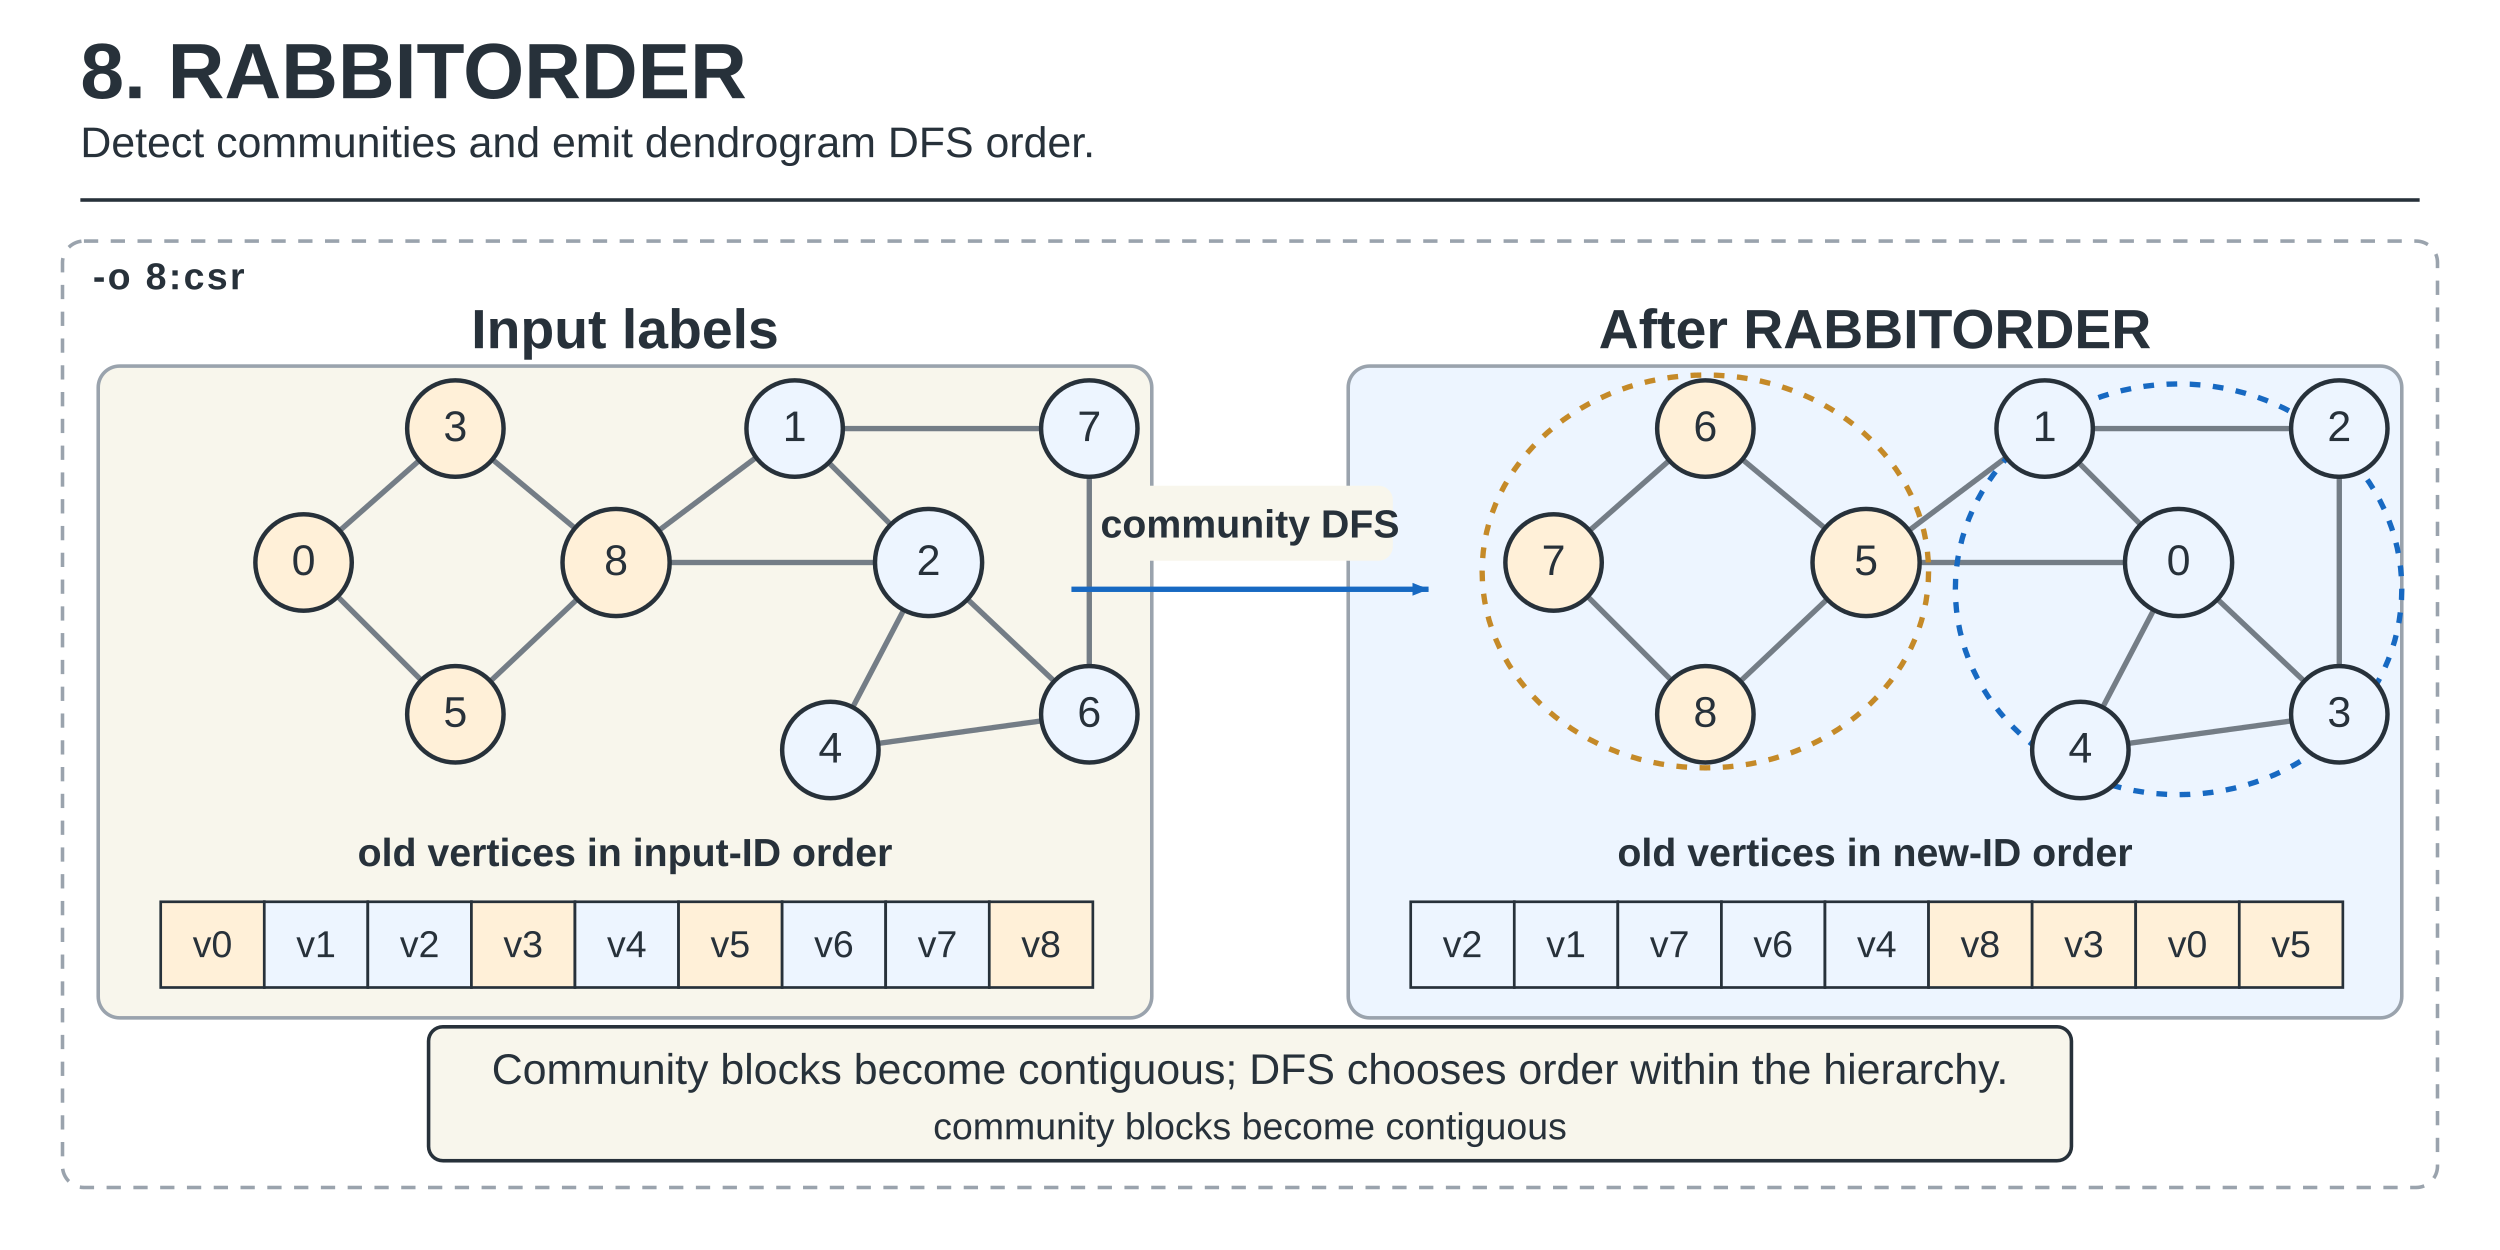
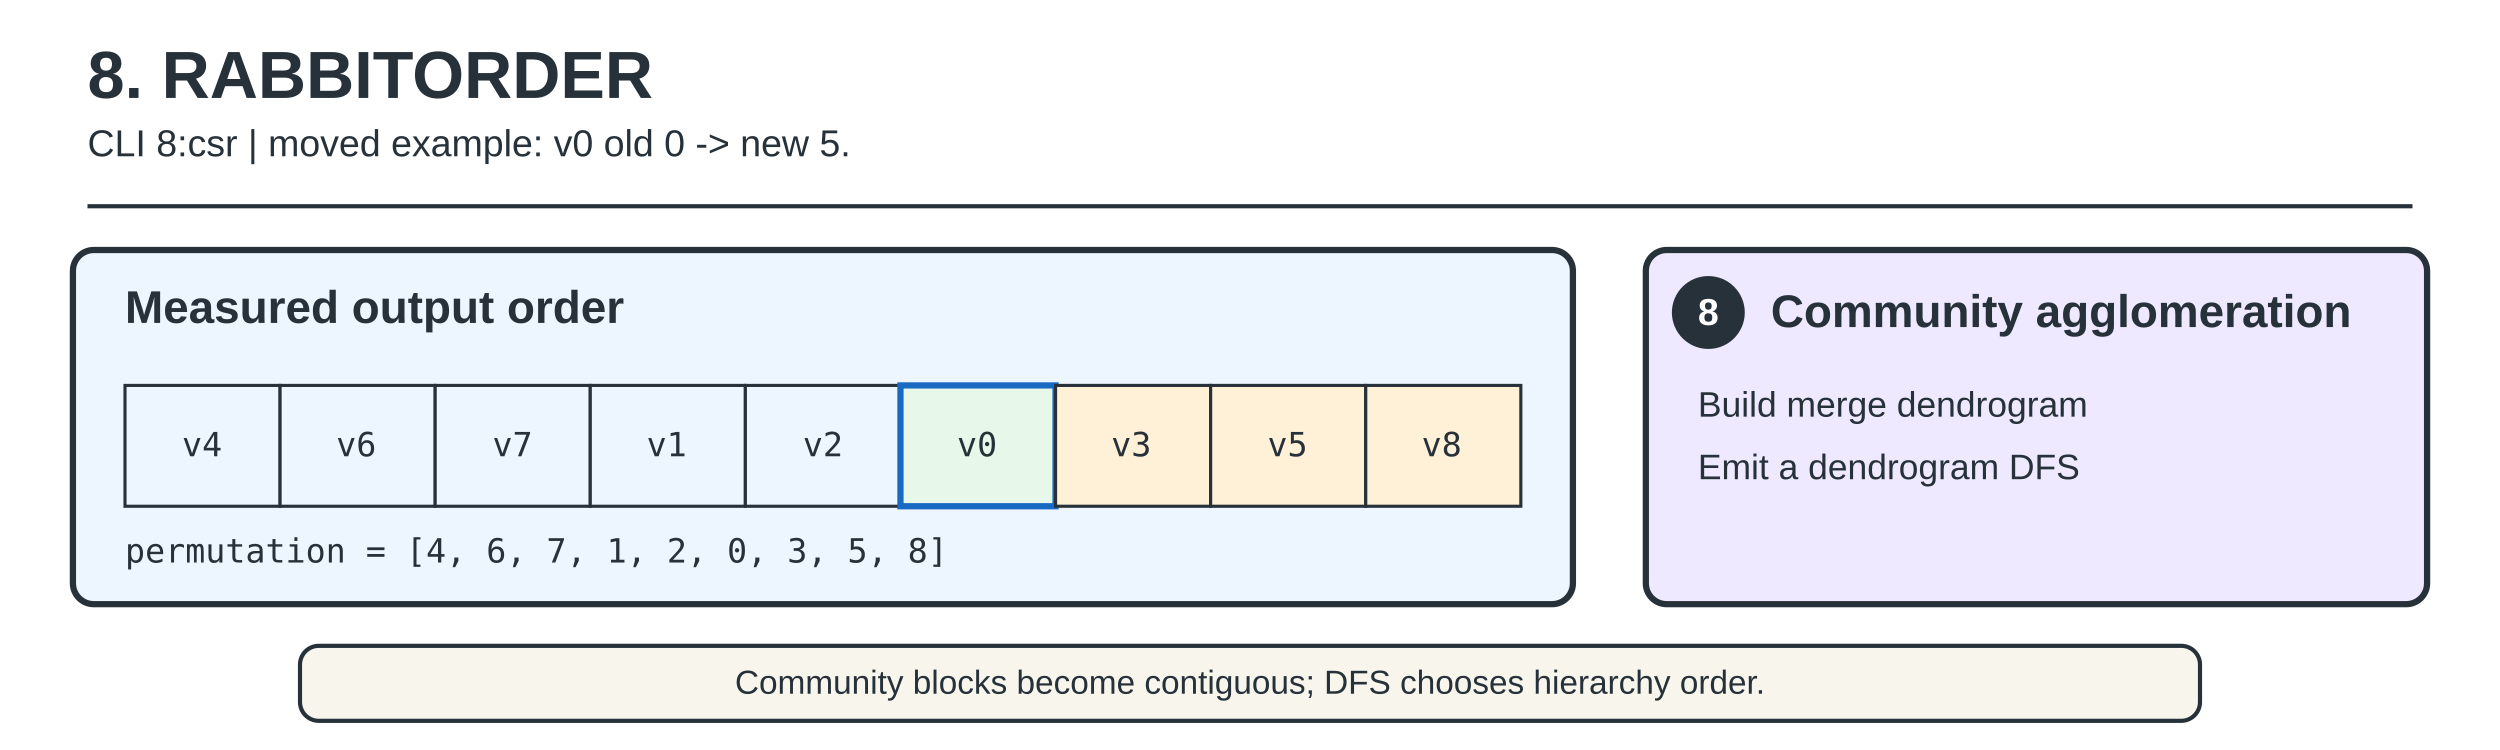
- <svg xmlns="http://www.w3.org/2000/svg" width="1400" height="700" viewBox="0 0 1400 700" role="img" aria-labelledby="title desc" fill="#27313A">
+ <svg xmlns="http://www.w3.org/2000/svg" width="1200" height="360" viewBox="0 0 1200 360" role="img" aria-labelledby="title desc" fill="#27313A">
  <defs>
-     <marker id="arrow" viewBox="0 0 10 8" markerWidth="9" markerHeight="8" refX="10" refY="4" orient="auto" markerUnits="userSpaceOnUse">
+     <marker id="arrow" viewBox="0 0 10 8" markerWidth="10" markerHeight="8" refX="10" refY="4" orient="auto" markerUnits="userSpaceOnUse">
      <path d="M0 0 L10 4 L0 8 Z" fill="#1769C2" />
-     </marker>
-     <marker id="edge-arrow" viewBox="0 0 8 6" markerWidth="7" markerHeight="6" refX="8" refY="3" orient="auto" markerUnits="userSpaceOnUse">
-       <path d="M0 0 L8 3 L0 6 Z" fill="#747D86" />
    </marker>
    <style>
      :root{color-scheme:light dark}
      @media(prefers-color-scheme:dark){
        [fill="#27313A"]{fill:#ECE7DD}[stroke="#27313A"]{stroke:#ECE7DD}
-         [fill="#FFFFFF"]{fill:#1E2327}
-         [fill="#F8F6EC"]{fill:#252A2E}[fill="#EDF5FF"]{fill:#273846}
-         [fill="#E7F7EA"]{fill:#24382A}[fill="#FFF0D8"]{fill:#3B3122}
-         [fill="#F7DEDC"]{fill:#3D292A}[fill="#EEE9FF"]{fill:#302C3C}
-         [stroke="#9AA3AD"]{stroke:#747D86}
+         [fill="#FFFFFF"]{fill:#1E2327}[fill="#F8F6EC"]{fill:#252A2E}
+         [fill="#EDF5FF"]{fill:#273846}[fill="#E7F7EA"]{fill:#24382A}
+         [fill="#FFF0D8"]{fill:#3B3122}[fill="#F7DEDC"]{fill:#3D292A}
+         [fill="#EEE9FF"]{fill:#302C3C}[stroke="#9AA3AD"]{stroke:#747D86}
+         [stroke="#1769C2"]{stroke:#63A8FF}[fill="#1769C2"]{fill:#63A8FF}
+         .arrow{stroke:#63A8FF!important}.edge{stroke:#ECE7DD!important}
      }
-       .sans{font-family:Arial,Helvetica,sans-serif}.title{font-size:44px;font-weight:700}
-       .subtitle{font-size:24px}.domain{font-size:21px;font-weight:700;letter-spacing:1.3px}
-       .heading{font-size:31px;font-weight:700}.body{font-size:24px}
-       .label{font-size:22px;font-weight:700}.small{font-size:21px}
-       .flow{fill:none;stroke:#1769C2;stroke-width:3;marker-end:url(#arrow)}
-           .graph-panel{stroke:#9AA3AD;stroke-width:2}
+       .sans{font-family:Arial,Helvetica,sans-serif}
+       .mono{font-family:"SFMono-Regular",Consolas,monospace}
+       .title{font-size:32px;font-weight:700}.subtitle{font-size:18px}
+       .domain{font-size:16px;font-weight:700;letter-spacing:1.2px}.heading{font-size:22px;font-weight:700}
+       .label{font-size:18px;font-weight:700}.body{font-size:17px}.small{font-size:16px}
+       .arrow{fill:none;stroke:#1769C2;stroke-width:3;marker-end:url(#arrow)}
+       .edge{stroke:#27313A;stroke-width:2.2}
    </style>
  </defs>
-   <rect width="1400" height="700" fill="#FFFFFF" />
-   <text x="45" y="55" class="sans title">8. RABBITORDER</text>
-   <text x="45" y="88" class="sans subtitle">Detect communities and emit dendrogram DFS order.</text>
-   <line x1="45" y1="112" x2="1355" y2="112" stroke="#27313A" stroke-width="2" />
-   <rect x="35" y="135" width="1330" height="530" rx="12" fill="none" stroke="#9AA3AD" stroke-width="2" stroke-dasharray="8 7" />
-   <text x="52" y="162" class="sans domain">-o 8:csr</text>
-   <text x="350" y="195" text-anchor="middle" class="sans heading">Input labels</text>
-   <text x="1050" y="195" text-anchor="middle" class="sans heading">After RABBITORDER</text>
-   <rect x="55" y="205" width="590" height="365" rx="12" fill="#F8F6EC" class="graph-panel" />
-   <rect x="755" y="205" width="590" height="365" rx="12" fill="#EDF5FF" class="graph-panel" />
-   <line x1="170" y1="315" x2="255" y2="240" stroke="#747D86" stroke-width="3" />
-   <line x1="170" y1="315" x2="255" y2="400" stroke="#747D86" stroke-width="3" />
-   <line x1="255" y1="240" x2="345" y2="315" stroke="#747D86" stroke-width="3" />
-   <line x1="255" y1="400" x2="345" y2="315" stroke="#747D86" stroke-width="3" />
-   <line x1="345" y1="315" x2="445" y2="240" stroke="#747D86" stroke-width="3" />
-   <line x1="345" y1="315" x2="520" y2="315" stroke="#747D86" stroke-width="3" />
-   <line x1="445" y1="240" x2="520" y2="315" stroke="#747D86" stroke-width="3" />
-   <line x1="445" y1="240" x2="610" y2="240" stroke="#747D86" stroke-width="3" />
-   <line x1="520" y1="315" x2="465" y2="420" stroke="#747D86" stroke-width="3" />
-   <line x1="520" y1="315" x2="610" y2="400" stroke="#747D86" stroke-width="3" />
-   <line x1="465" y1="420" x2="610" y2="400" stroke="#747D86" stroke-width="3" />
-   <line x1="610" y1="400" x2="610" y2="240" stroke="#747D86" stroke-width="3" />
-   <circle cx="170" cy="315" r="27" fill="#FFF0D8" stroke="#27313A" stroke-width="2.5" />
-   <text x="170" y="322" text-anchor="middle" class="sans body">0</text>
-   <circle cx="255" cy="240" r="27" fill="#FFF0D8" stroke="#27313A" stroke-width="2.5" />
-   <text x="255" y="247" text-anchor="middle" class="sans body">3</text>
-   <circle cx="255" cy="400" r="27" fill="#FFF0D8" stroke="#27313A" stroke-width="2.5" />
-   <text x="255" y="407" text-anchor="middle" class="sans body">5</text>
-   <circle cx="345" cy="315" r="30" fill="#FFF0D8" stroke="#27313A" stroke-width="2.5" />
-   <text x="345" y="322" text-anchor="middle" class="sans body">8</text>
-   <circle cx="445" cy="240" r="27" fill="#EDF5FF" stroke="#27313A" stroke-width="2.5" />
-   <text x="445" y="247" text-anchor="middle" class="sans body">1</text>
-   <circle cx="520" cy="315" r="30" fill="#EDF5FF" stroke="#27313A" stroke-width="2.5" />
-   <text x="520" y="322" text-anchor="middle" class="sans body">2</text>
-   <circle cx="465" cy="420" r="27" fill="#EDF5FF" stroke="#27313A" stroke-width="2.5" />
-   <text x="465" y="427" text-anchor="middle" class="sans body">4</text>
-   <circle cx="610" cy="400" r="27" fill="#EDF5FF" stroke="#27313A" stroke-width="2.5" />
-   <text x="610" y="407" text-anchor="middle" class="sans body">6</text>
-   <circle cx="610" cy="240" r="27" fill="#EDF5FF" stroke="#27313A" stroke-width="2.5" />
-   <text x="610" y="247" text-anchor="middle" class="sans body">7</text>
-   <path d="M600 330 H800" class="flow" />
-   <rect x="620" y="272" width="160" height="42" rx="8" fill="#F8F6EC" />
-   <text x="700" y="301" text-anchor="middle" class="sans label">community DFS</text>
-   <line x1="870" y1="315" x2="955" y2="240" stroke="#747D86" stroke-width="3" />
-   <line x1="870" y1="315" x2="955" y2="400" stroke="#747D86" stroke-width="3" />
-   <line x1="955" y1="240" x2="1045" y2="315" stroke="#747D86" stroke-width="3" />
-   <line x1="955" y1="400" x2="1045" y2="315" stroke="#747D86" stroke-width="3" />
-   <line x1="1045" y1="315" x2="1145" y2="240" stroke="#747D86" stroke-width="3" />
-   <line x1="1045" y1="315" x2="1220" y2="315" stroke="#747D86" stroke-width="3" />
-   <line x1="1145" y1="240" x2="1220" y2="315" stroke="#747D86" stroke-width="3" />
-   <line x1="1145" y1="240" x2="1310" y2="240" stroke="#747D86" stroke-width="3" />
-   <line x1="1220" y1="315" x2="1165" y2="420" stroke="#747D86" stroke-width="3" />
-   <line x1="1220" y1="315" x2="1310" y2="400" stroke="#747D86" stroke-width="3" />
-   <line x1="1165" y1="420" x2="1310" y2="400" stroke="#747D86" stroke-width="3" />
-   <line x1="1310" y1="400" x2="1310" y2="240" stroke="#747D86" stroke-width="3" />
-   <ellipse cx="955" cy="320" rx="125" ry="110" fill="none" stroke="#C58A28" stroke-width="3" stroke-dasharray="6 7" />
-   <ellipse cx="1220" cy="330" rx="125" ry="115" fill="none" stroke="#1769C2" stroke-width="3" stroke-dasharray="6 7" />
-   <circle cx="870" cy="315" r="27" fill="#FFF0D8" stroke="#27313A" stroke-width="2.5" />
-   <text x="870" y="322" text-anchor="middle" class="sans body">7</text>
-   <circle cx="955" cy="240" r="27" fill="#FFF0D8" stroke="#27313A" stroke-width="2.5" />
-   <text x="955" y="247" text-anchor="middle" class="sans body">6</text>
-   <circle cx="955" cy="400" r="27" fill="#FFF0D8" stroke="#27313A" stroke-width="2.5" />
-   <text x="955" y="407" text-anchor="middle" class="sans body">8</text>
-   <circle cx="1045" cy="315" r="30" fill="#FFF0D8" stroke="#27313A" stroke-width="2.5" />
-   <text x="1045" y="322" text-anchor="middle" class="sans body">5</text>
-   <circle cx="1145" cy="240" r="27" fill="#EDF5FF" stroke="#27313A" stroke-width="2.5" />
-   <text x="1145" y="247" text-anchor="middle" class="sans body">1</text>
-   <circle cx="1220" cy="315" r="30" fill="#EDF5FF" stroke="#27313A" stroke-width="2.5" />
-   <text x="1220" y="322" text-anchor="middle" class="sans body">0</text>
-   <circle cx="1165" cy="420" r="27" fill="#EDF5FF" stroke="#27313A" stroke-width="2.5" />
-   <text x="1165" y="427" text-anchor="middle" class="sans body">4</text>
-   <circle cx="1310" cy="400" r="27" fill="#EDF5FF" stroke="#27313A" stroke-width="2.5" />
-   <text x="1310" y="407" text-anchor="middle" class="sans body">3</text>
-   <circle cx="1310" cy="240" r="27" fill="#EDF5FF" stroke="#27313A" stroke-width="2.5" />
-   <text x="1310" y="247" text-anchor="middle" class="sans body">2</text>
-   <text x="350" y="485" text-anchor="middle" class="sans label">old vertices in input-ID order</text>
-   <text x="1050" y="485" text-anchor="middle" class="sans label">old vertices in new-ID order</text>
-   <rect x="90" y="505" width="58" height="48" fill="#FFF0D8" stroke="#27313A" stroke-width="1.5" />
-   <text x="119" y="536" text-anchor="middle" class="sans small">v0</text>
-   <rect x="148" y="505" width="58" height="48" fill="#EDF5FF" stroke="#27313A" stroke-width="1.5" />
-   <text x="177" y="536" text-anchor="middle" class="sans small">v1</text>
-   <rect x="206" y="505" width="58" height="48" fill="#EDF5FF" stroke="#27313A" stroke-width="1.5" />
-   <text x="235" y="536" text-anchor="middle" class="sans small">v2</text>
-   <rect x="264" y="505" width="58" height="48" fill="#FFF0D8" stroke="#27313A" stroke-width="1.5" />
-   <text x="293" y="536" text-anchor="middle" class="sans small">v3</text>
-   <rect x="322" y="505" width="58" height="48" fill="#EDF5FF" stroke="#27313A" stroke-width="1.5" />
-   <text x="351" y="536" text-anchor="middle" class="sans small">v4</text>
-   <rect x="380" y="505" width="58" height="48" fill="#FFF0D8" stroke="#27313A" stroke-width="1.5" />
-   <text x="409" y="536" text-anchor="middle" class="sans small">v5</text>
-   <rect x="438" y="505" width="58" height="48" fill="#EDF5FF" stroke="#27313A" stroke-width="1.5" />
-   <text x="467" y="536" text-anchor="middle" class="sans small">v6</text>
-   <rect x="496" y="505" width="58" height="48" fill="#EDF5FF" stroke="#27313A" stroke-width="1.5" />
-   <text x="525" y="536" text-anchor="middle" class="sans small">v7</text>
-   <rect x="554" y="505" width="58" height="48" fill="#FFF0D8" stroke="#27313A" stroke-width="1.5" />
-   <text x="583" y="536" text-anchor="middle" class="sans small">v8</text>
-   <rect x="790" y="505" width="58" height="48" fill="#EDF5FF" stroke="#27313A" stroke-width="1.5" />
-   <text x="819" y="536" text-anchor="middle" class="sans small">v2</text>
-   <rect x="848" y="505" width="58" height="48" fill="#EDF5FF" stroke="#27313A" stroke-width="1.5" />
-   <text x="877" y="536" text-anchor="middle" class="sans small">v1</text>
-   <rect x="906" y="505" width="58" height="48" fill="#EDF5FF" stroke="#27313A" stroke-width="1.5" />
-   <text x="935" y="536" text-anchor="middle" class="sans small">v7</text>
-   <rect x="964" y="505" width="58" height="48" fill="#EDF5FF" stroke="#27313A" stroke-width="1.5" />
-   <text x="993" y="536" text-anchor="middle" class="sans small">v6</text>
-   <rect x="1022" y="505" width="58" height="48" fill="#EDF5FF" stroke="#27313A" stroke-width="1.5" />
-   <text x="1051" y="536" text-anchor="middle" class="sans small">v4</text>
-   <rect x="1080" y="505" width="58" height="48" fill="#FFF0D8" stroke="#27313A" stroke-width="1.5" />
-   <text x="1109" y="536" text-anchor="middle" class="sans small">v8</text>
-   <rect x="1138" y="505" width="58" height="48" fill="#FFF0D8" stroke="#27313A" stroke-width="1.5" />
-   <text x="1167" y="536" text-anchor="middle" class="sans small">v3</text>
-   <rect x="1196" y="505" width="58" height="48" fill="#FFF0D8" stroke="#27313A" stroke-width="1.5" />
-   <text x="1225" y="536" text-anchor="middle" class="sans small">v0</text>
-   <rect x="1254" y="505" width="58" height="48" fill="#FFF0D8" stroke="#27313A" stroke-width="1.5" />
-   <text x="1283" y="536" text-anchor="middle" class="sans small">v5</text>
-   <rect x="240" y="575" width="920" height="75" rx="8" fill="#F8F6EC" stroke="#27313A" stroke-width="2" />
-   <text x="700" y="607" text-anchor="middle" class="sans body">Community blocks become contiguous; DFS chooses order within the hierarchy.</text>
-   <text x="700" y="638" text-anchor="middle" class="sans small">community blocks become contiguous</text>
+   <rect width="1200" height="360" fill="#FFFFFF" />
+   <text x="42" y="47" class="sans title">8. RABBITORDER</text>
+   <text x="42" y="75" class="sans subtitle">CLI 8:csr | moved example: v0 old 0 -&gt; new 5.</text>
+   <line x1="42" y1="99" x2="1158" y2="99" stroke="#27313A" stroke-width="2" />
+   <rect x="35" y="120" width="720" height="170" rx="10" fill="#EDF5FF" stroke="#27313A" stroke-width="3" />
+   <text x="60" y="155" class="sans heading">Measured output order</text>
+   <rect x="60.00" y="185" width="74.44" height="58" fill="#EDF5FF" stroke="#27313A" stroke-width="1.5" />
+   <text x="97" y="219" class="mono small" text-anchor="middle">v4</text>
+   <rect x="134.44" y="185" width="74.44" height="58" fill="#EDF5FF" stroke="#27313A" stroke-width="1.5" />
+   <text x="171" y="219" class="mono small" text-anchor="middle">v6</text>
+   <rect x="208.89" y="185" width="74.44" height="58" fill="#EDF5FF" stroke="#27313A" stroke-width="1.5" />
+   <text x="246" y="219" class="mono small" text-anchor="middle">v7</text>
+   <rect x="283.33" y="185" width="74.44" height="58" fill="#EDF5FF" stroke="#27313A" stroke-width="1.5" />
+   <text x="320" y="219" class="mono small" text-anchor="middle">v1</text>
+   <rect x="357.78" y="185" width="74.44" height="58" fill="#EDF5FF" stroke="#27313A" stroke-width="1.5" />
+   <text x="395" y="219" class="mono small" text-anchor="middle">v2</text>
+   <rect x="432.22" y="185" width="74.44" height="58" fill="#E7F7EA" stroke="#1769C2" stroke-width="3" />
+   <text x="469" y="219" class="mono small" text-anchor="middle">v0</text>
+   <rect x="506.67" y="185" width="74.44" height="58" fill="#FFF0D8" stroke="#27313A" stroke-width="1.5" />
+   <text x="543" y="219" class="mono small" text-anchor="middle">v3</text>
+   <rect x="581.11" y="185" width="74.44" height="58" fill="#FFF0D8" stroke="#27313A" stroke-width="1.5" />
+   <text x="618" y="219" class="mono small" text-anchor="middle">v5</text>
+   <rect x="655.56" y="185" width="74.44" height="58" fill="#FFF0D8" stroke="#27313A" stroke-width="1.5" />
+   <text x="692" y="219" class="mono small" text-anchor="middle">v8</text>
+   <text x="60" y="270" class="mono small">permutation = [4, 6, 7, 1, 2, 0, 3, 5, 8]</text>
+   <rect x="790" y="120" width="375" height="170" rx="10" fill="#EEE9FF" stroke="#27313A" stroke-width="3" />
+   <circle cx="820" cy="150" r="17" fill="#27313A" stroke="#27313A" stroke-width="1" />
+   <text x="820" y="156" class="sans label" text-anchor="middle" fill="#FFFFFF">8</text>
+   <text x="850" y="157" class="sans heading">Community agglomeration</text>
+   <text x="815" y="200" class="sans body">Build merge dendrogram</text>
+   <text x="815" y="230" class="sans body">Emit a dendrogram DFS</text>
+   <rect x="144" y="310" width="912" height="36" rx="9" fill="#F8F6EC" stroke="#27313A" stroke-width="2" />
+   <text x="600" y="333" class="sans small" text-anchor="middle">Community blocks become contiguous; DFS chooses hierarchy order.</text>
</svg>
